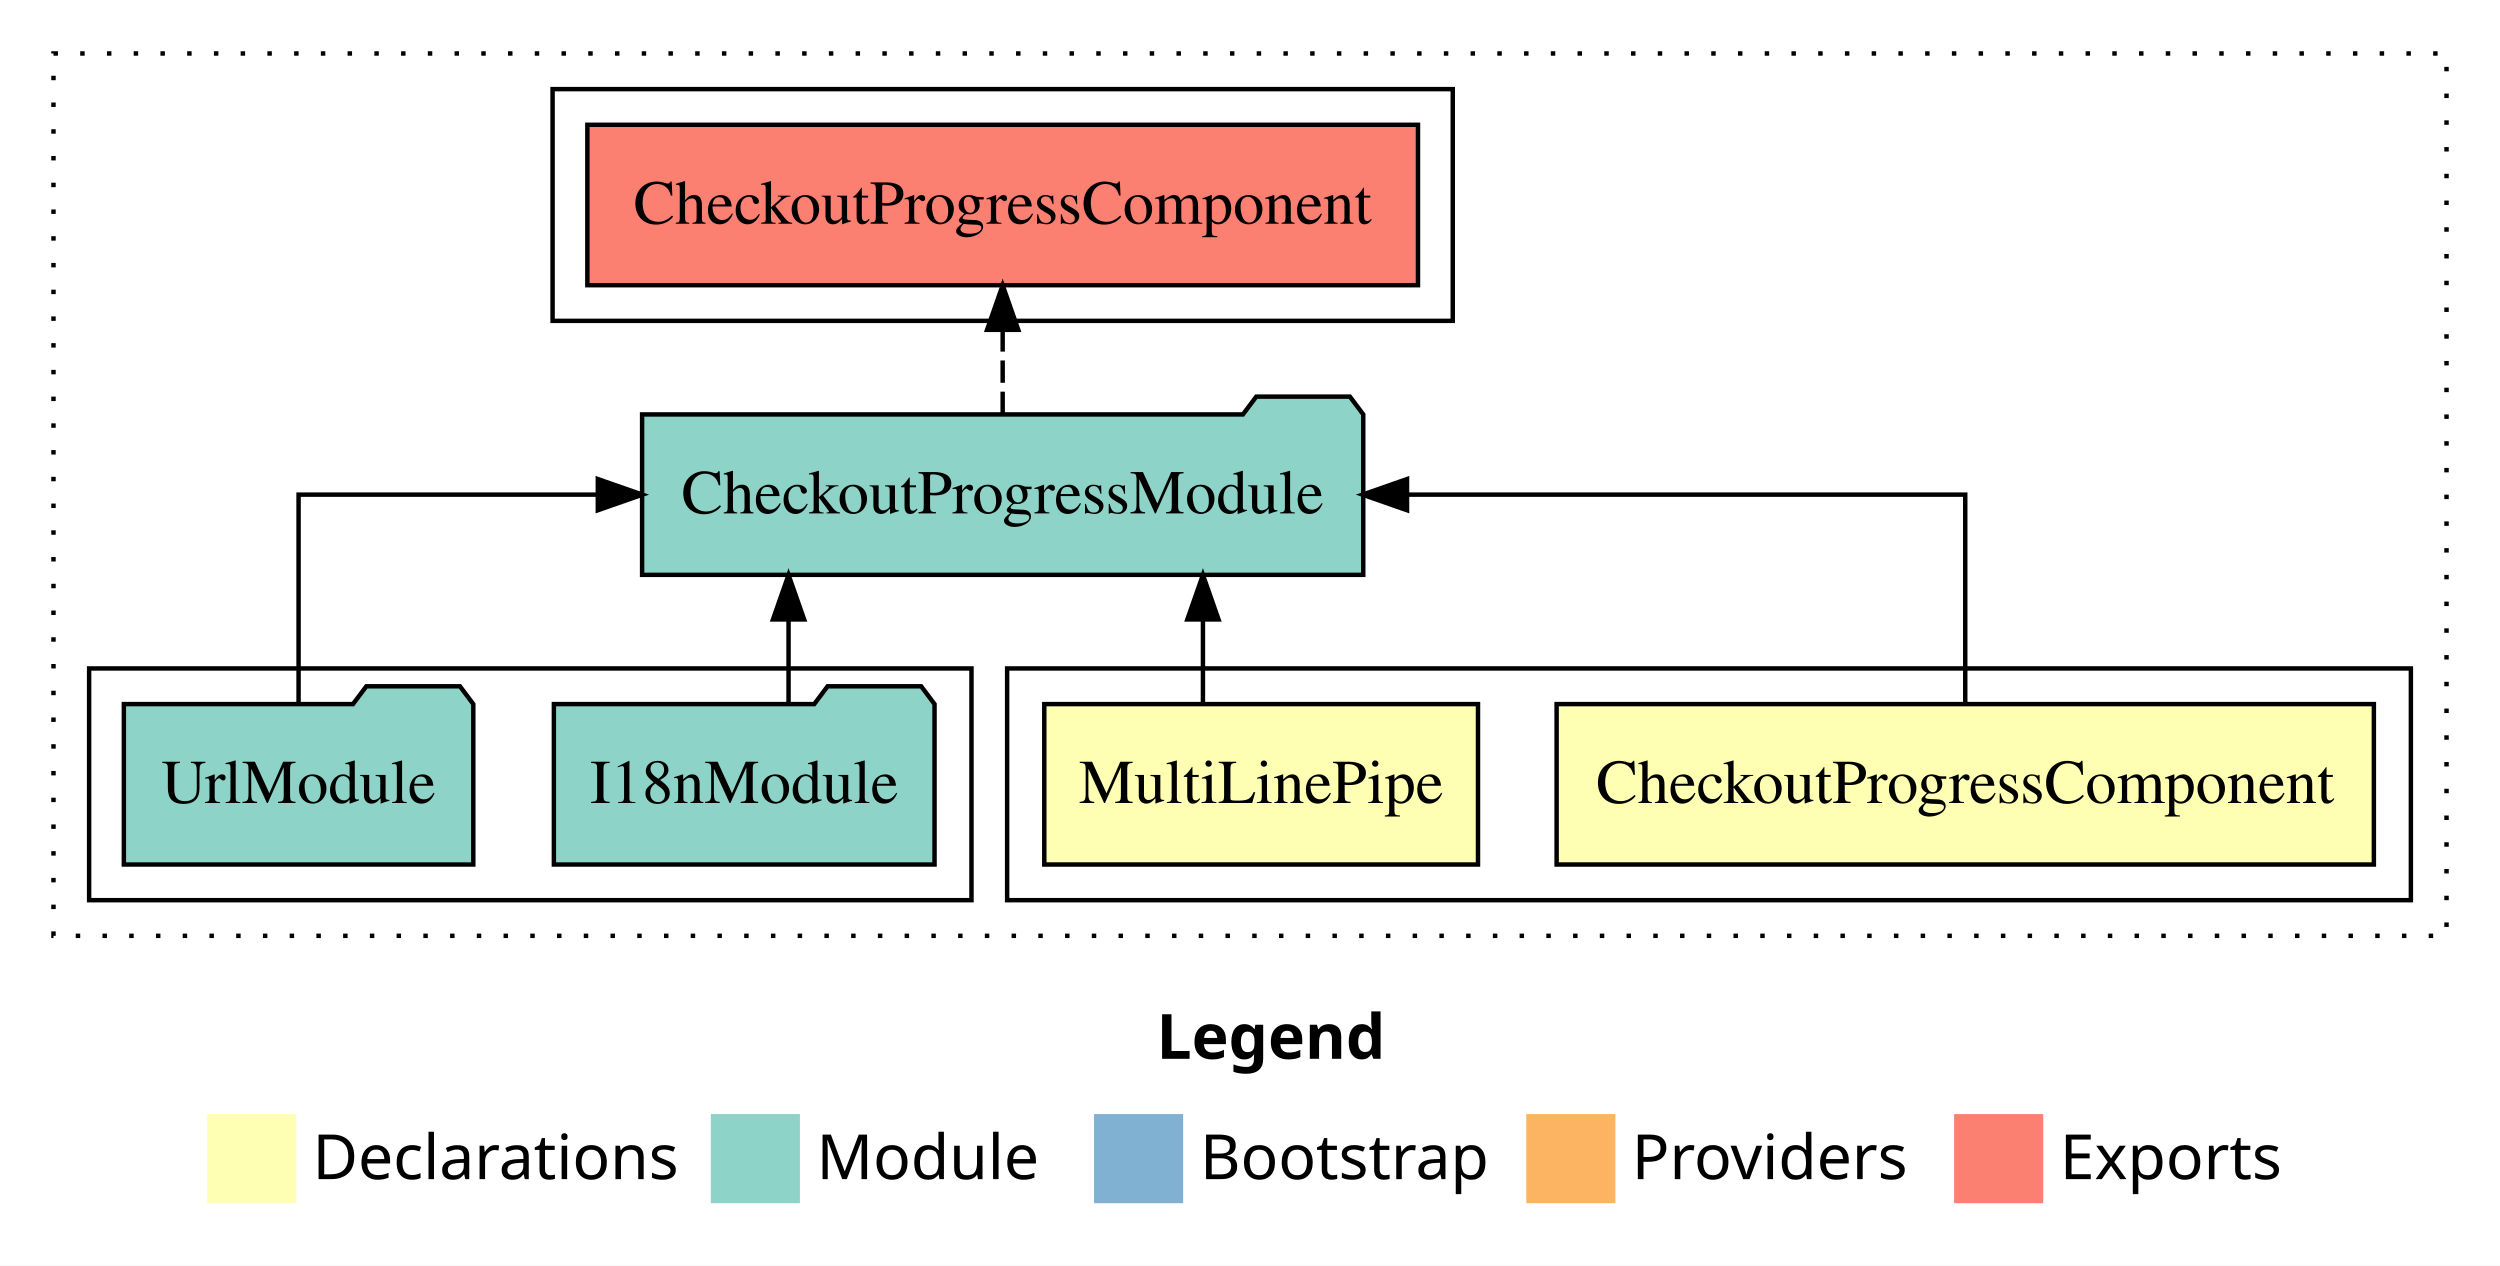
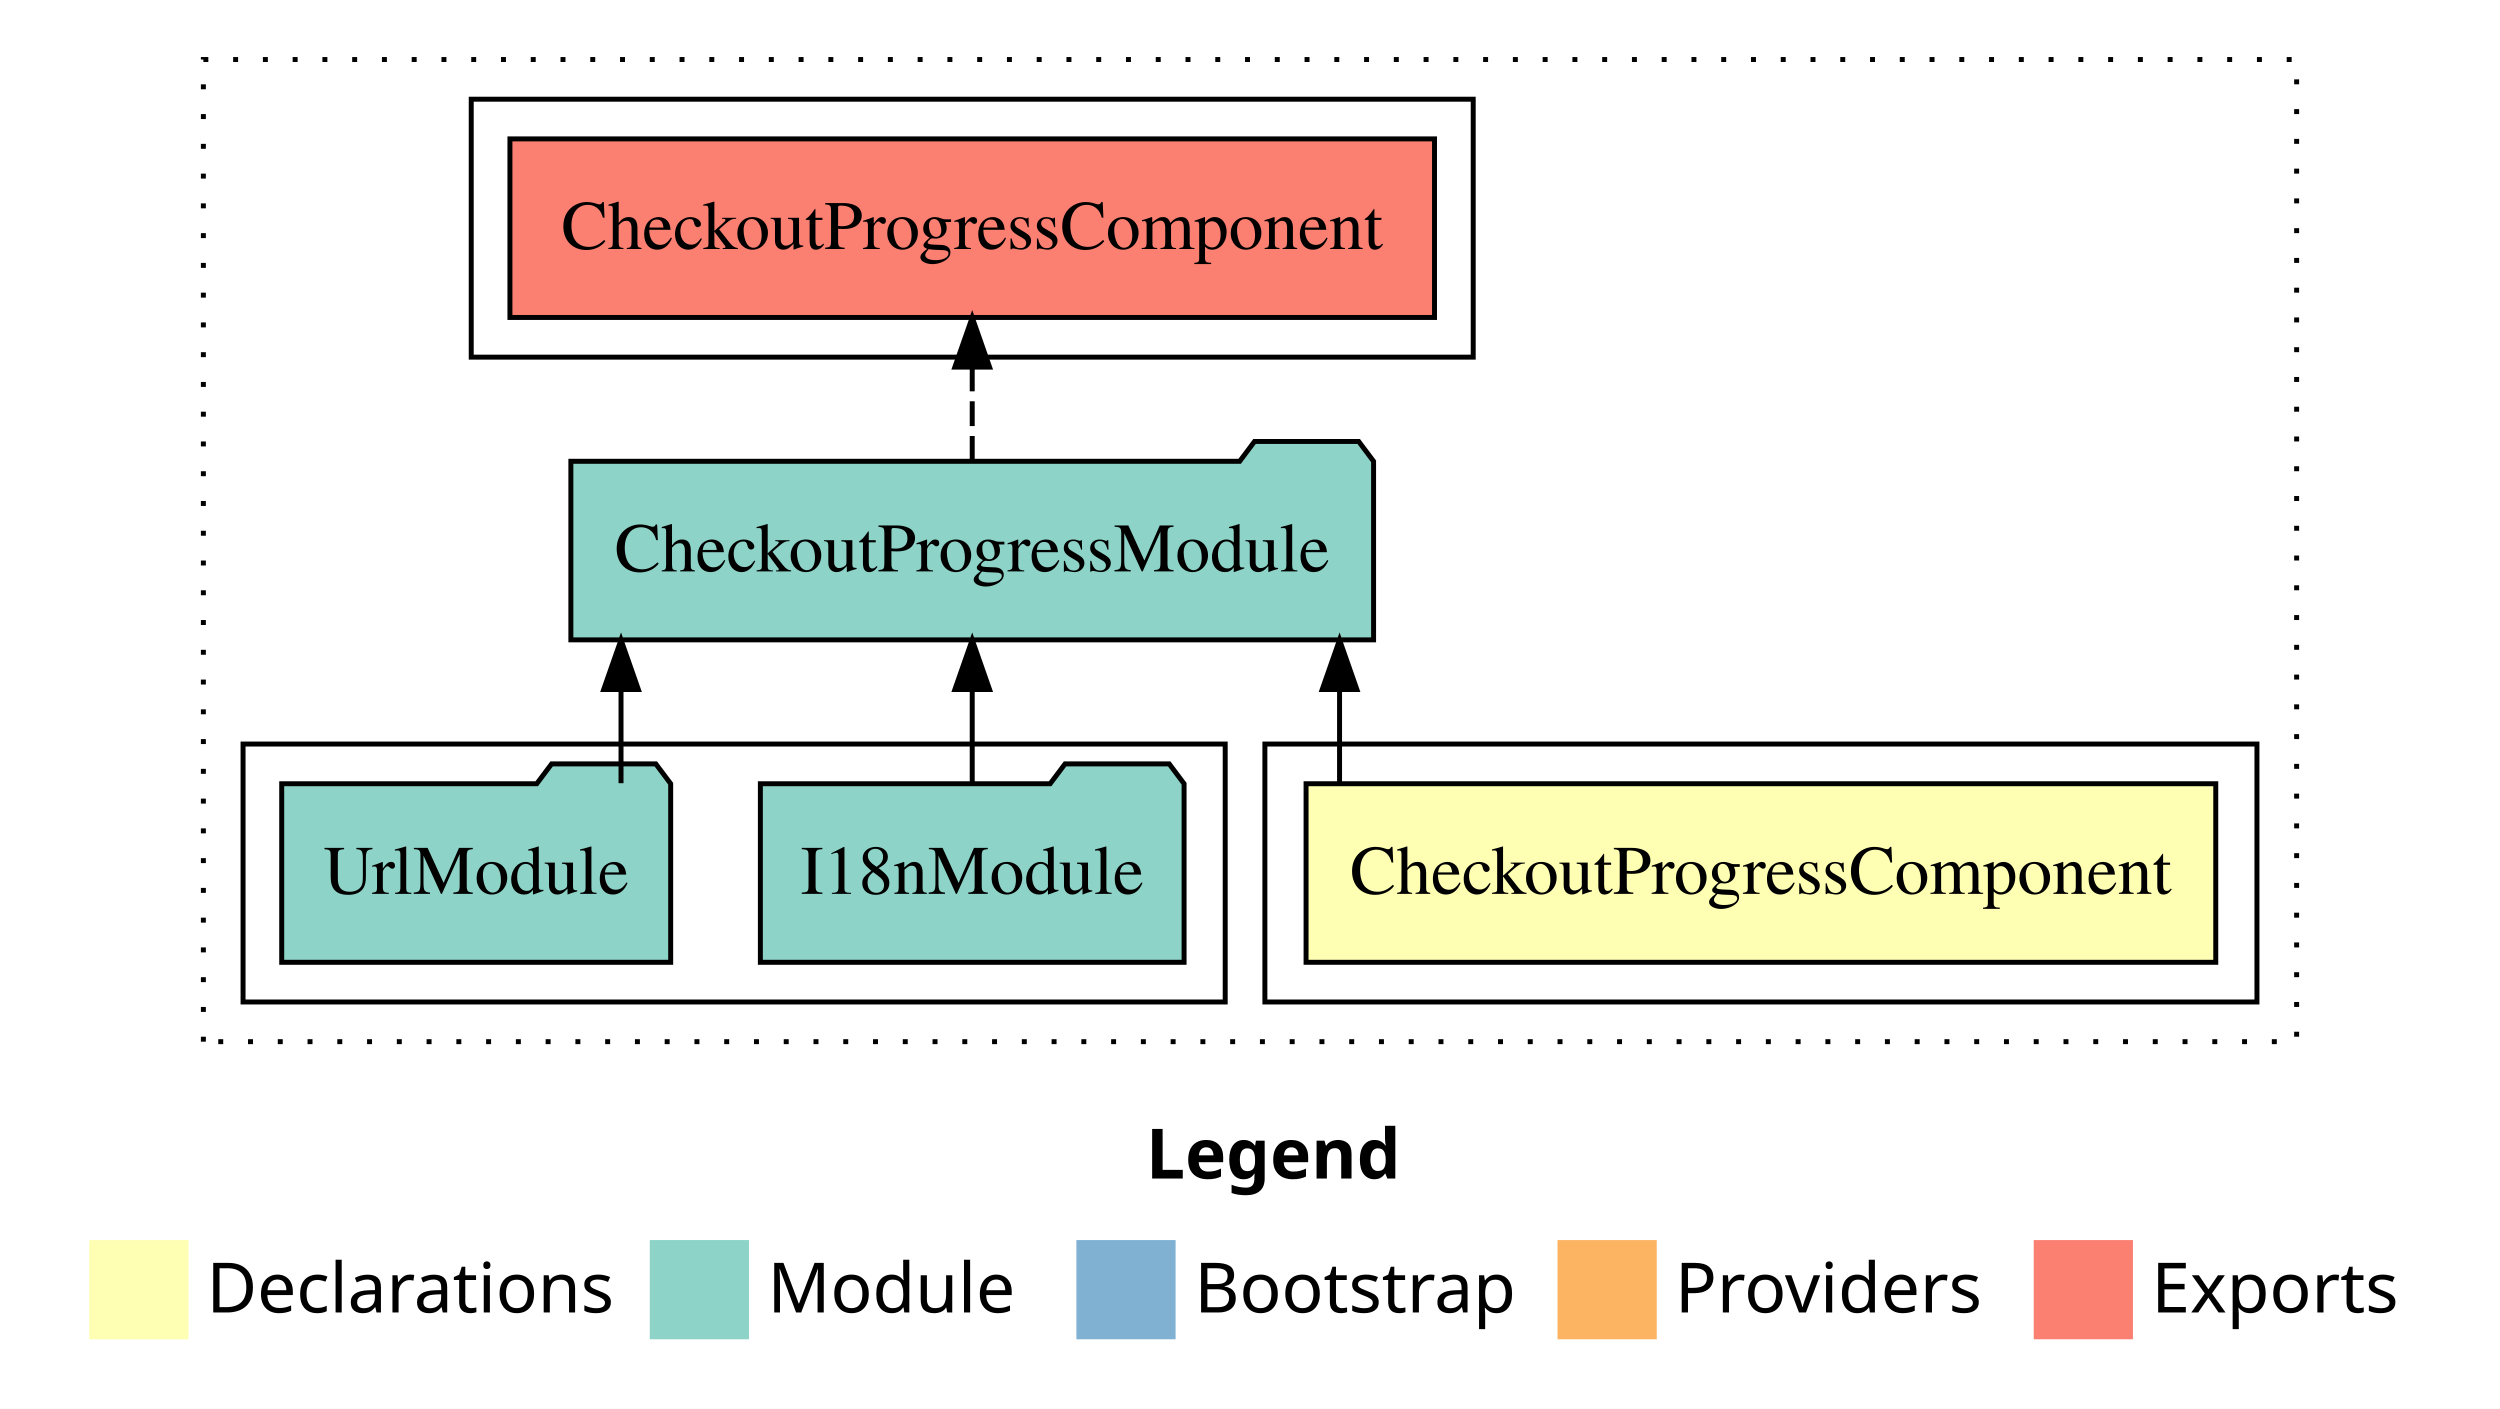
- <svg xmlns="http://www.w3.org/2000/svg" width="561pt" height="284pt" viewBox="0.00 0.00 561.00 284.00">
+ <svg xmlns="http://www.w3.org/2000/svg" width="504pt" height="284pt" viewBox="0.00 0.00 504.00 284.00">
  <g id="graph0" class="graph" transform="scale(1 1) rotate(0) translate(4 280)">
-     <polygon fill="#ffffff" stroke="transparent" points="-4,4 -4,-280 557,-280 557,4 -4,4" />
-     <text text-anchor="start" x="255.509" y="-42.4" font-family="sans-serif" font-weight="bold" font-size="14.00" fill="#000000">Legend</text>
-     <polygon fill="#ffffb3" stroke="transparent" points="42.5,-10 42.5,-30 62.5,-30 62.5,-10 42.5,-10" />
-     <text text-anchor="start" x="66.129" y="-15.4" font-family="sans-serif" font-size="14.00" fill="#000000">  Declarations</text>
-     <polygon fill="#8dd3c7" stroke="transparent" points="155.5,-10 155.5,-30 175.5,-30 175.5,-10 155.5,-10" />
-     <text text-anchor="start" x="179.225" y="-15.4" font-family="sans-serif" font-size="14.00" fill="#000000">  Module</text>
-     <polygon fill="#80b1d3" stroke="transparent" points="241.5,-10 241.5,-30 261.5,-30 261.5,-10 241.5,-10" />
-     <text text-anchor="start" x="265.281" y="-15.4" font-family="sans-serif" font-size="14.00" fill="#000000">  Bootstrap</text>
-     <polygon fill="#fdb462" stroke="transparent" points="338.5,-10 338.5,-30 358.5,-30 358.5,-10 338.5,-10" />
-     <text text-anchor="start" x="362.173" y="-15.4" font-family="sans-serif" font-size="14.00" fill="#000000">  Providers</text>
-     <polygon fill="#fb8072" stroke="transparent" points="434.5,-10 434.5,-30 454.5,-30 454.5,-10 434.5,-10" />
-     <text text-anchor="start" x="458.226" y="-15.4" font-family="sans-serif" font-size="14.00" fill="#000000">  Exports</text>
+     <polygon fill="#ffffff" stroke="transparent" points="-4,4 -4,-280 500,-280 500,4 -4,4" />
+     <text text-anchor="start" x="227.009" y="-42.4" font-family="sans-serif" font-weight="bold" font-size="14.00" fill="#000000">Legend</text>
+     <polygon fill="#ffffb3" stroke="transparent" points="14,-10 14,-30 34,-30 34,-10 14,-10" />
+     <text text-anchor="start" x="37.629" y="-15.4" font-family="sans-serif" font-size="14.00" fill="#000000">  Declarations</text>
+     <polygon fill="#8dd3c7" stroke="transparent" points="127,-10 127,-30 147,-30 147,-10 127,-10" />
+     <text text-anchor="start" x="150.725" y="-15.4" font-family="sans-serif" font-size="14.00" fill="#000000">  Module</text>
+     <polygon fill="#80b1d3" stroke="transparent" points="213,-10 213,-30 233,-30 233,-10 213,-10" />
+     <text text-anchor="start" x="236.781" y="-15.4" font-family="sans-serif" font-size="14.00" fill="#000000">  Bootstrap</text>
+     <polygon fill="#fdb462" stroke="transparent" points="310,-10 310,-30 330,-30 330,-10 310,-10" />
+     <text text-anchor="start" x="333.673" y="-15.4" font-family="sans-serif" font-size="14.00" fill="#000000">  Providers</text>
+     <polygon fill="#fb8072" stroke="transparent" points="406,-10 406,-30 426,-30 426,-10 406,-10" />
+     <text text-anchor="start" x="429.726" y="-15.4" font-family="sans-serif" font-size="14.00" fill="#000000">  Exports</text>
    <g id="clust1" class="cluster">
-       <polygon fill="none" stroke="#000000" stroke-dasharray="1,5" points="8,-70 8,-268 545,-268 545,-70 8,-70" />
+       <polygon fill="none" stroke="#000000" stroke-dasharray="1,5" points="37,-70 37,-268 459,-268 459,-70 37,-70" />
    </g>
    <g id="clust2" class="cluster">
-       <polygon fill="none" stroke="#000000" points="222,-78 222,-130 537,-130 537,-78 222,-78" />
+       <polygon fill="none" stroke="#000000" points="251,-78 251,-130 451,-130 451,-78 251,-78" />
+     </g>
+     <g id="clust4" class="cluster">
+       <polygon fill="none" stroke="#000000" points="45,-78 45,-130 243,-130 243,-78 45,-78" />
    </g>
    <g id="clust5" class="cluster">
-       <polygon fill="none" stroke="#000000" points="16,-78 16,-130 214,-130 214,-78 16,-78" />
-     </g>
-     <g id="clust6" class="cluster">
-       <polygon fill="none" stroke="#000000" points="120,-208 120,-260 322,-260 322,-208 120,-208" />
+       <polygon fill="none" stroke="#000000" points="91,-208 91,-260 293,-260 293,-208 91,-208" />
    </g>
    <g id="node1" class="node">
-       <polygon fill="#ffffb3" stroke="#000000" points="528.697,-122 345.303,-122 345.303,-86 528.697,-86 528.697,-122" />
-       <text text-anchor="middle" x="437" y="-99.8" font-family="Times,serif" font-size="14.00" fill="#000000">CheckoutProgressComponent</text>
+       <polygon fill="#ffffb3" stroke="#000000" points="442.697,-122 259.303,-122 259.303,-86 442.697,-86 442.697,-122" />
+       <text text-anchor="middle" x="351" y="-99.8" font-family="Times,serif" font-size="14.00" fill="#000000">CheckoutProgressComponent</text>
+     </g>
+     <g id="node2" class="node">
+       <polygon fill="#8dd3c7" stroke="#000000" points="272.914,-187 269.914,-191 248.914,-191 245.914,-187 111.086,-187 111.086,-151 272.914,-151 272.914,-187" />
+       <text text-anchor="middle" x="192" y="-164.8" font-family="Times,serif" font-size="14.00" fill="#000000">CheckoutProgressModule</text>
+     </g>
+     <g id="edge1" class="edge">
+       <path fill="none" stroke="#000000" d="M266.054,-122.106C266.054,-122.106 266.054,-140.991 266.054,-140.991" />
+       <polygon fill="#000000" stroke="#000000" points="262.554,-140.991 266.054,-150.991 269.554,-140.991 262.554,-140.991" />
+     </g>
+     <g id="node5" class="node">
+       <polygon fill="#fb8072" stroke="#000000" points="285.197,-252 98.803,-252 98.803,-216 285.197,-216 285.197,-252" />
+       <text text-anchor="middle" x="192" y="-229.8" font-family="Times,serif" font-size="14.00" fill="#000000">CheckoutProgressComponent </text>
+     </g>
+     <g id="edge4" class="edge">
+       <path fill="none" stroke="#000000" stroke-dasharray="5,2" d="M192,-187.106C192,-187.106 192,-205.991 192,-205.991" />
+       <polygon fill="#000000" stroke="#000000" points="188.5,-205.991 192,-215.991 195.5,-205.991 188.5,-205.991" />
    </g>
    <g id="node3" class="node">
-       <polygon fill="#8dd3c7" stroke="#000000" points="301.914,-187 298.914,-191 277.914,-191 274.914,-187 140.086,-187 140.086,-151 301.914,-151 301.914,-187" />
-       <text text-anchor="middle" x="221" y="-164.8" font-family="Times,serif" font-size="14.00" fill="#000000">CheckoutProgressModule</text>
-     </g>
-     <g id="edge1" class="edge">
-       <path fill="none" stroke="#000000" d="M437,-122.106C437,-141.339 437,-169 437,-169 437,-169 311.738,-169 311.738,-169" />
-       <polygon fill="#000000" stroke="#000000" points="311.738,-165.5 301.738,-169 311.738,-172.5 311.738,-165.5" />
-     </g>
-     <g id="node2" class="node">
-       <polygon fill="#ffffb3" stroke="#000000" points="327.663,-122 230.337,-122 230.337,-86 327.663,-86 327.663,-122" />
-       <text text-anchor="middle" x="279" y="-99.8" font-family="Times,serif" font-size="14.00" fill="#000000">MultiLinePipe</text>
+       <polygon fill="#8dd3c7" stroke="#000000" points="234.711,-122 231.711,-126 210.711,-126 207.711,-122 149.289,-122 149.289,-86 234.711,-86 234.711,-122" />
+       <text text-anchor="middle" x="192" y="-99.8" font-family="Times,serif" font-size="14.00" fill="#000000">I18nModule</text>
    </g>
    <g id="edge2" class="edge">
-       <path fill="none" stroke="#000000" d="M265.938,-122.106C265.938,-122.106 265.938,-140.991 265.938,-140.991" />
-       <polygon fill="#000000" stroke="#000000" points="262.438,-140.991 265.938,-150.991 269.438,-140.991 262.438,-140.991" />
-     </g>
-     <g id="node6" class="node">
-       <polygon fill="#fb8072" stroke="#000000" points="314.197,-252 127.803,-252 127.803,-216 314.197,-216 314.197,-252" />
-       <text text-anchor="middle" x="221" y="-229.8" font-family="Times,serif" font-size="14.00" fill="#000000">CheckoutProgressComponent </text>
-     </g>
-     <g id="edge5" class="edge">
-       <path fill="none" stroke="#000000" stroke-dasharray="5,2" d="M221,-187.106C221,-187.106 221,-205.991 221,-205.991" />
-       <polygon fill="#000000" stroke="#000000" points="217.5,-205.991 221,-215.991 224.5,-205.991 217.5,-205.991" />
+       <path fill="none" stroke="#000000" d="M192,-122.106C192,-122.106 192,-140.991 192,-140.991" />
+       <polygon fill="#000000" stroke="#000000" points="188.5,-140.991 192,-150.991 195.5,-140.991 188.5,-140.991" />
    </g>
    <g id="node4" class="node">
-       <polygon fill="#8dd3c7" stroke="#000000" points="205.711,-122 202.711,-126 181.711,-126 178.711,-122 120.289,-122 120.289,-86 205.711,-86 205.711,-122" />
-       <text text-anchor="middle" x="163" y="-99.8" font-family="Times,serif" font-size="14.00" fill="#000000">I18nModule</text>
+       <polygon fill="#8dd3c7" stroke="#000000" points="131.208,-122 128.208,-126 107.208,-126 104.208,-122 52.792,-122 52.792,-86 131.208,-86 131.208,-122" />
+       <text text-anchor="middle" x="92" y="-99.8" font-family="Times,serif" font-size="14.00" fill="#000000">UrlModule</text>
    </g>
    <g id="edge3" class="edge">
-       <path fill="none" stroke="#000000" d="M172.949,-122.106C172.949,-122.106 172.949,-140.991 172.949,-140.991" />
-       <polygon fill="#000000" stroke="#000000" points="169.449,-140.991 172.949,-150.991 176.449,-140.991 169.449,-140.991" />
-     </g>
-     <g id="node5" class="node">
-       <polygon fill="#8dd3c7" stroke="#000000" points="102.208,-122 99.208,-126 78.208,-126 75.208,-122 23.792,-122 23.792,-86 102.208,-86 102.208,-122" />
-       <text text-anchor="middle" x="63" y="-99.8" font-family="Times,serif" font-size="14.00" fill="#000000">UrlModule</text>
-     </g>
-     <g id="edge4" class="edge">
-       <path fill="none" stroke="#000000" d="M63,-122.106C63,-141.339 63,-169 63,-169 63,-169 130.149,-169 130.149,-169" />
-       <polygon fill="#000000" stroke="#000000" points="130.149,-172.5 140.149,-169 130.149,-165.5 130.149,-172.5" />
+       <path fill="none" stroke="#000000" d="M121.198,-122.106C121.198,-122.106 121.198,-140.991 121.198,-140.991" />
+       <polygon fill="#000000" stroke="#000000" points="117.698,-140.991 121.198,-150.991 124.698,-140.991 117.698,-140.991" />
    </g>
  </g>
</svg>
